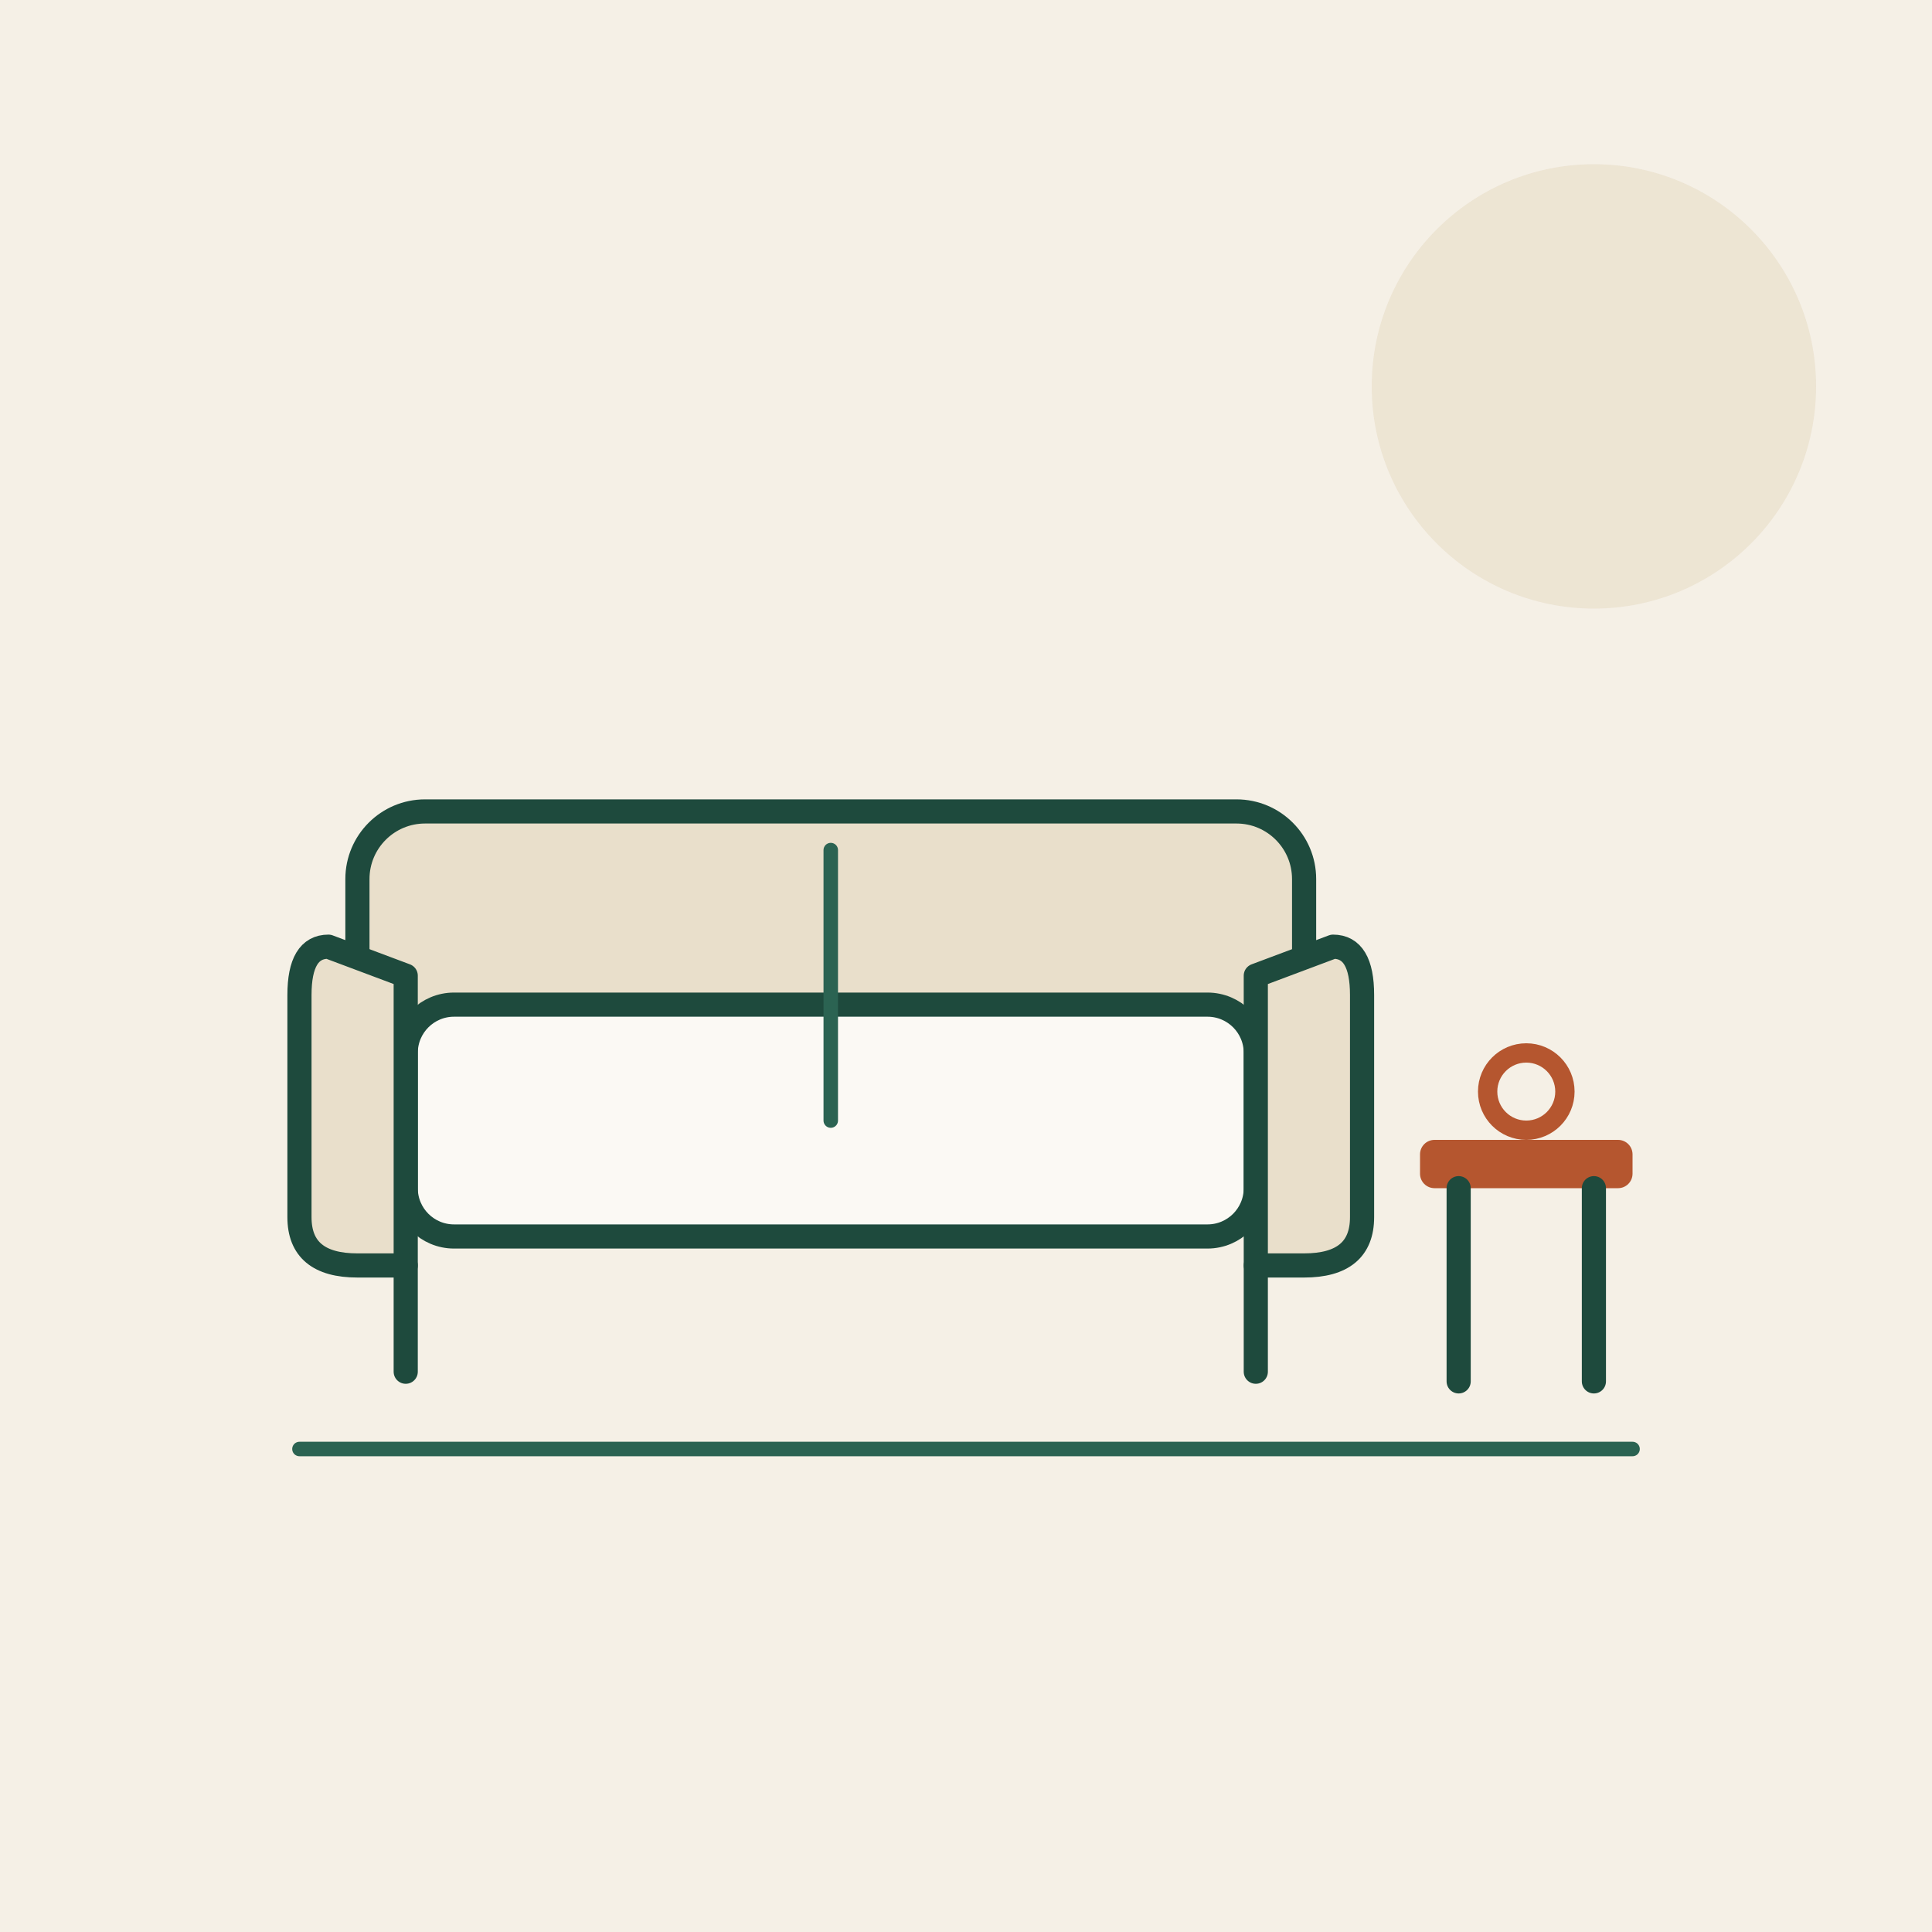
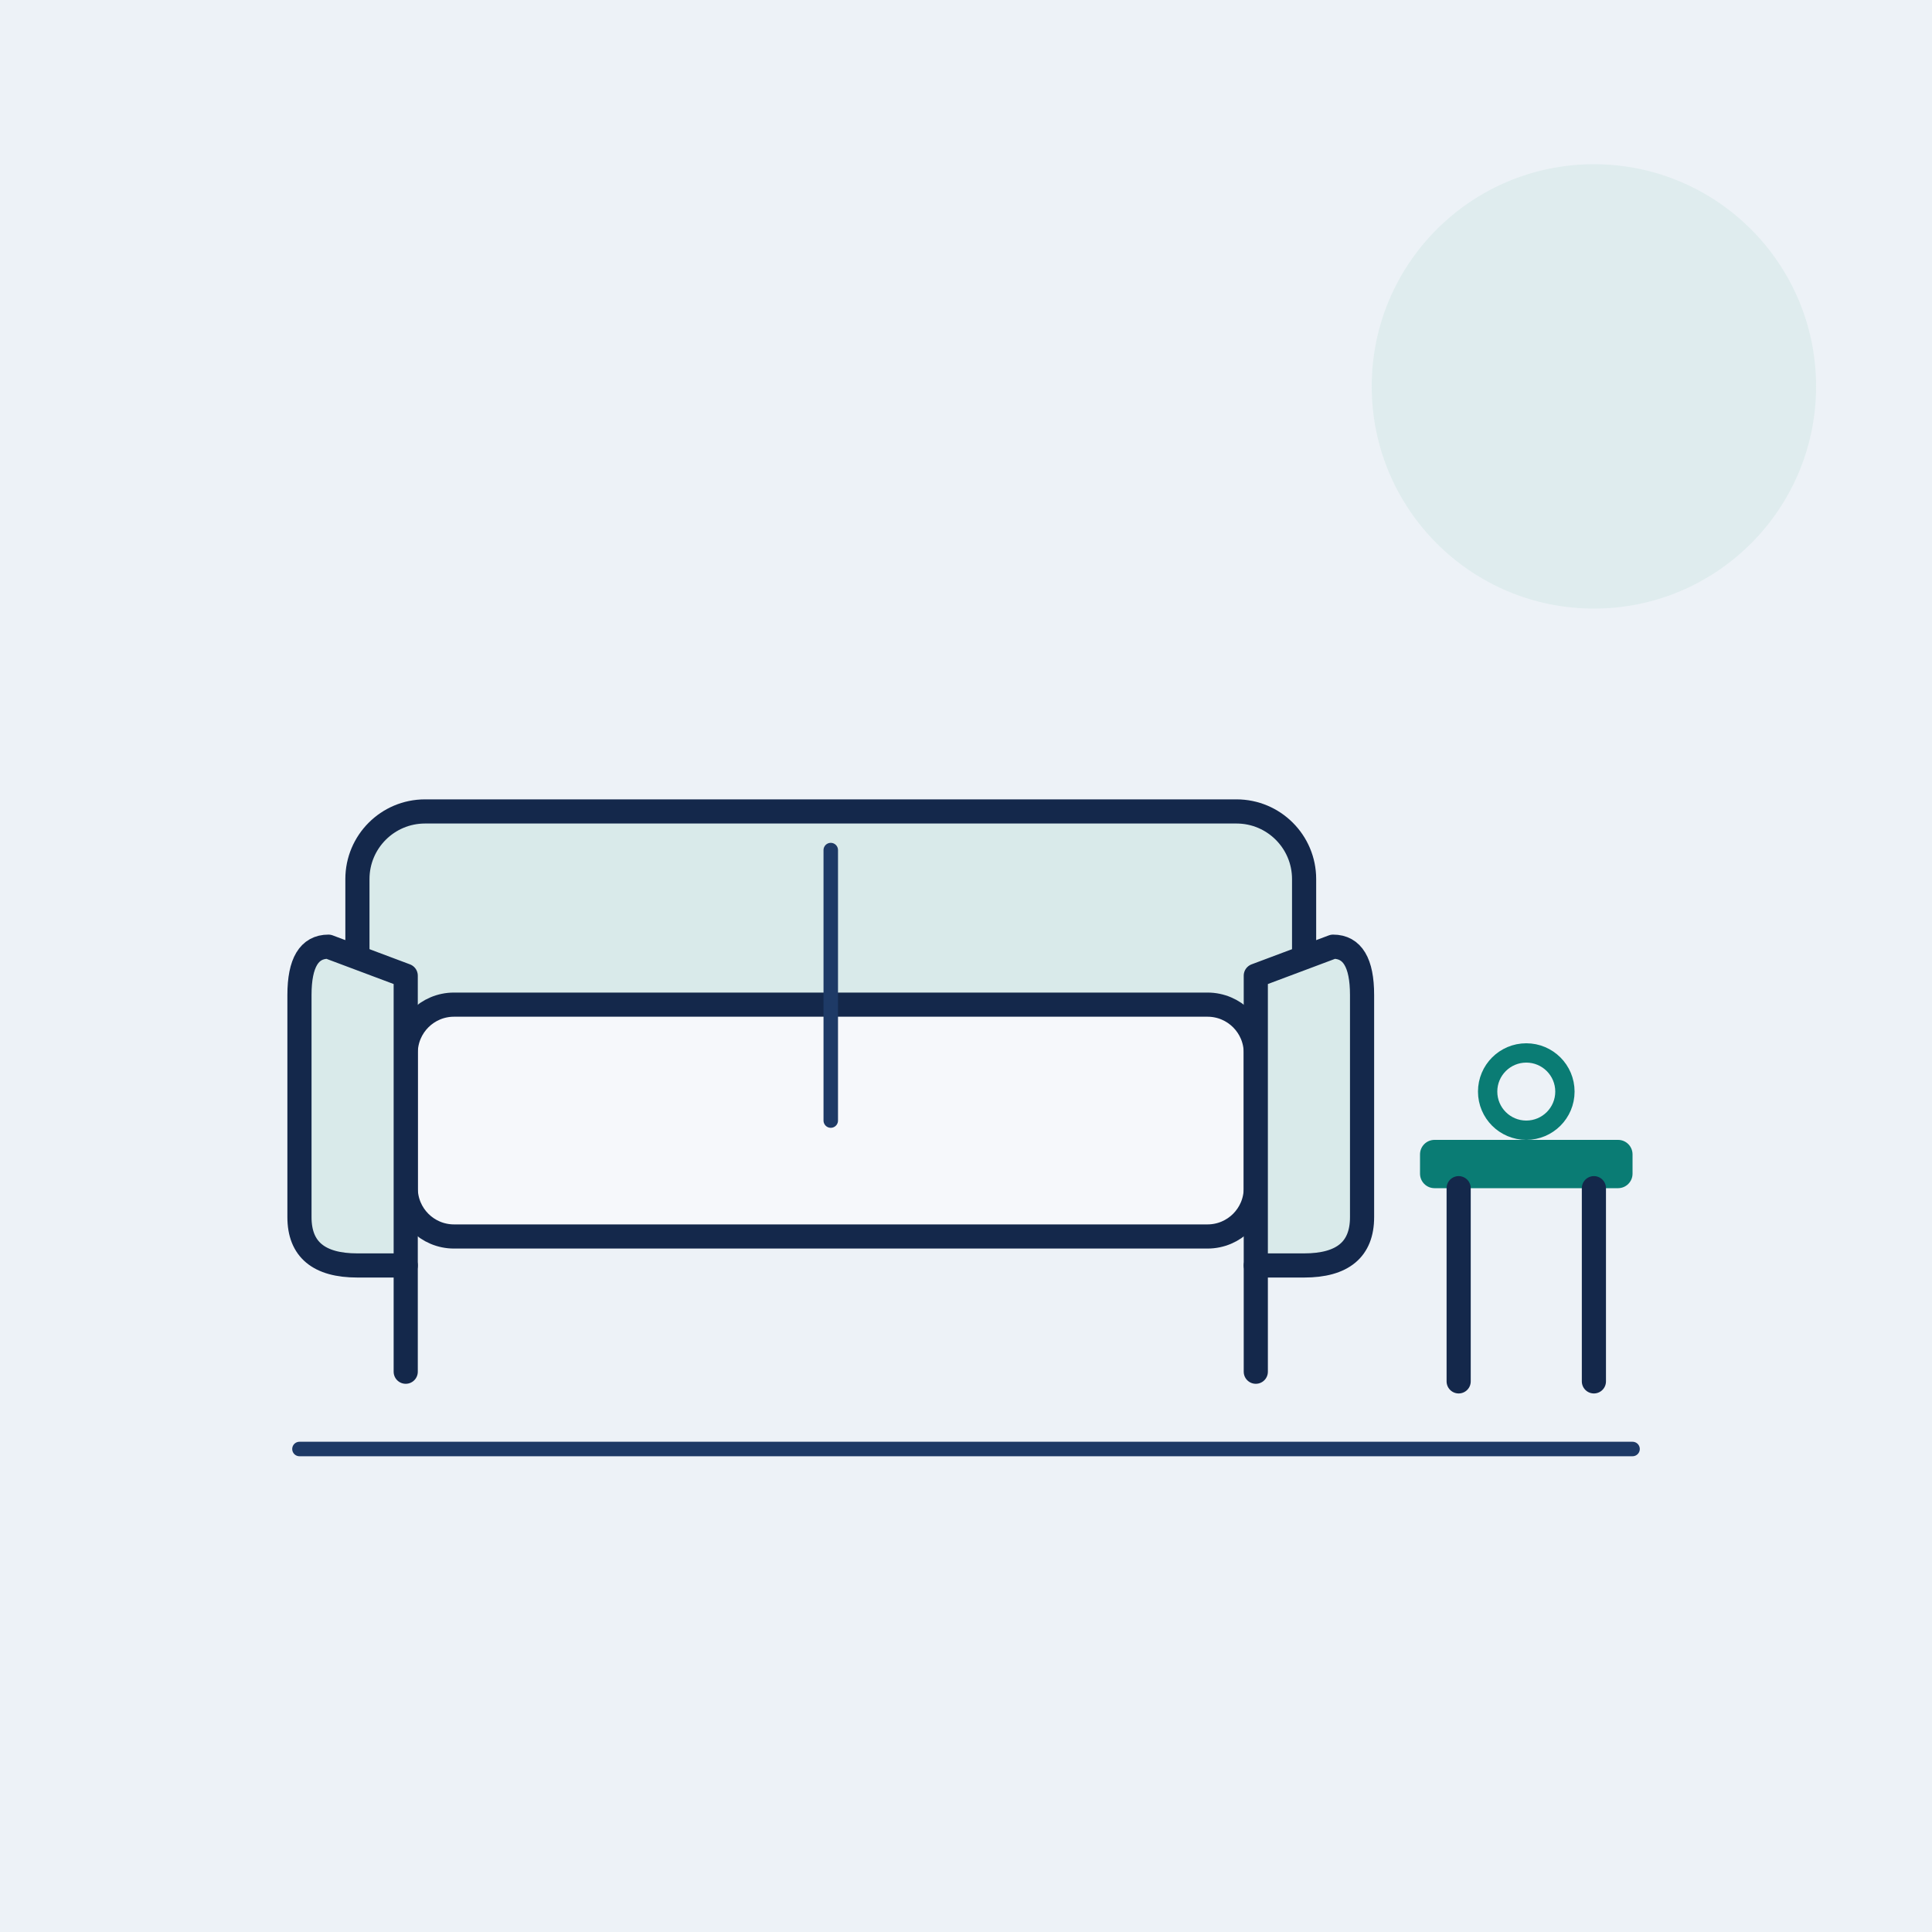
<svg xmlns="http://www.w3.org/2000/svg" viewBox="0 0 400 400" width="400" height="400" role="img" aria-label="Garden sofa illustration, photo coming soon">
-   <rect width="400" height="400" fill="#F5F0E6" />
-   <circle cx="330" cy="80" r="46" fill="#E9DFCB" opacity=".7" />
+   <rect width="400" height="400" fill="#EDF2F7" />
+   <circle cx="330" cy="80" r="46" fill="#D9EAEA" opacity=".7" />
  <g transform="">
-     <path d="M62 300 H338" fill="none" stroke="#2B6352" stroke-width="3" stroke-linecap="round" stroke-linejoin="round" />
-     <rect x="74" y="168" width="196" height="70" rx="14" fill="#E9DFCB" stroke="#1E4A3D" stroke-width="5" />
-     <rect x="84" y="208" width="176" height="48" rx="10" fill="#FBF9F4" stroke="#1E4A3D" stroke-width="5" />
-     <path d="M68 196 q-6 0 -6 10 v46 q0 10 12 10 h10 v-60 z M276 196 q6 0 6 10 v46 q0 10 -12 10 h-10 v-60 z" fill="#E9DFCB" stroke="#1E4A3D" stroke-width="5" stroke-linejoin="round" />
-     <path d="M172 176 V232" fill="none" stroke="#2B6352" stroke-width="3" stroke-linecap="round" stroke-linejoin="round" />
-     <path d="M84 262 v22 M260 262 v22" fill="none" stroke="#1E4A3D" stroke-width="5" stroke-linecap="round" stroke-linejoin="round" />
-     <rect x="294" y="236" width="44" height="10" rx="3" fill="#B5562F" />
-     <path d="M302 246 v40 M330 246 v40" fill="none" stroke="#1E4A3D" stroke-width="5" stroke-linecap="round" stroke-linejoin="round" />
-     <circle cx="316" cy="226" r="8" fill="none" stroke="#B5562F" stroke-width="4" />
+     <path d="M62 300 H338" fill="none" stroke="#1E3A66" stroke-width="3" stroke-linecap="round" stroke-linejoin="round" />
+     <rect x="74" y="168" width="196" height="70" rx="14" fill="#D9EAEA" stroke="#14284B" stroke-width="5" />
+     <rect x="84" y="208" width="176" height="48" rx="10" fill="#F6F8FB" stroke="#14284B" stroke-width="5" />
+     <path d="M68 196 q-6 0 -6 10 v46 q0 10 12 10 h10 v-60 z M276 196 q6 0 6 10 v46 q0 10 -12 10 h-10 v-60 z" fill="#D9EAEA" stroke="#14284B" stroke-width="5" stroke-linejoin="round" />
+     <path d="M172 176 V232" fill="none" stroke="#1E3A66" stroke-width="3" stroke-linecap="round" stroke-linejoin="round" />
+     <path d="M84 262 v22 M260 262 v22" fill="none" stroke="#14284B" stroke-width="5" stroke-linecap="round" stroke-linejoin="round" />
+     <rect x="294" y="236" width="44" height="10" rx="3" fill="#0A7C74" />
+     <path d="M302 246 v40 M330 246 v40" fill="none" stroke="#14284B" stroke-width="5" stroke-linecap="round" stroke-linejoin="round" />
+     <circle cx="316" cy="226" r="8" fill="none" stroke="#0A7C74" stroke-width="4" />
  </g>
</svg>
